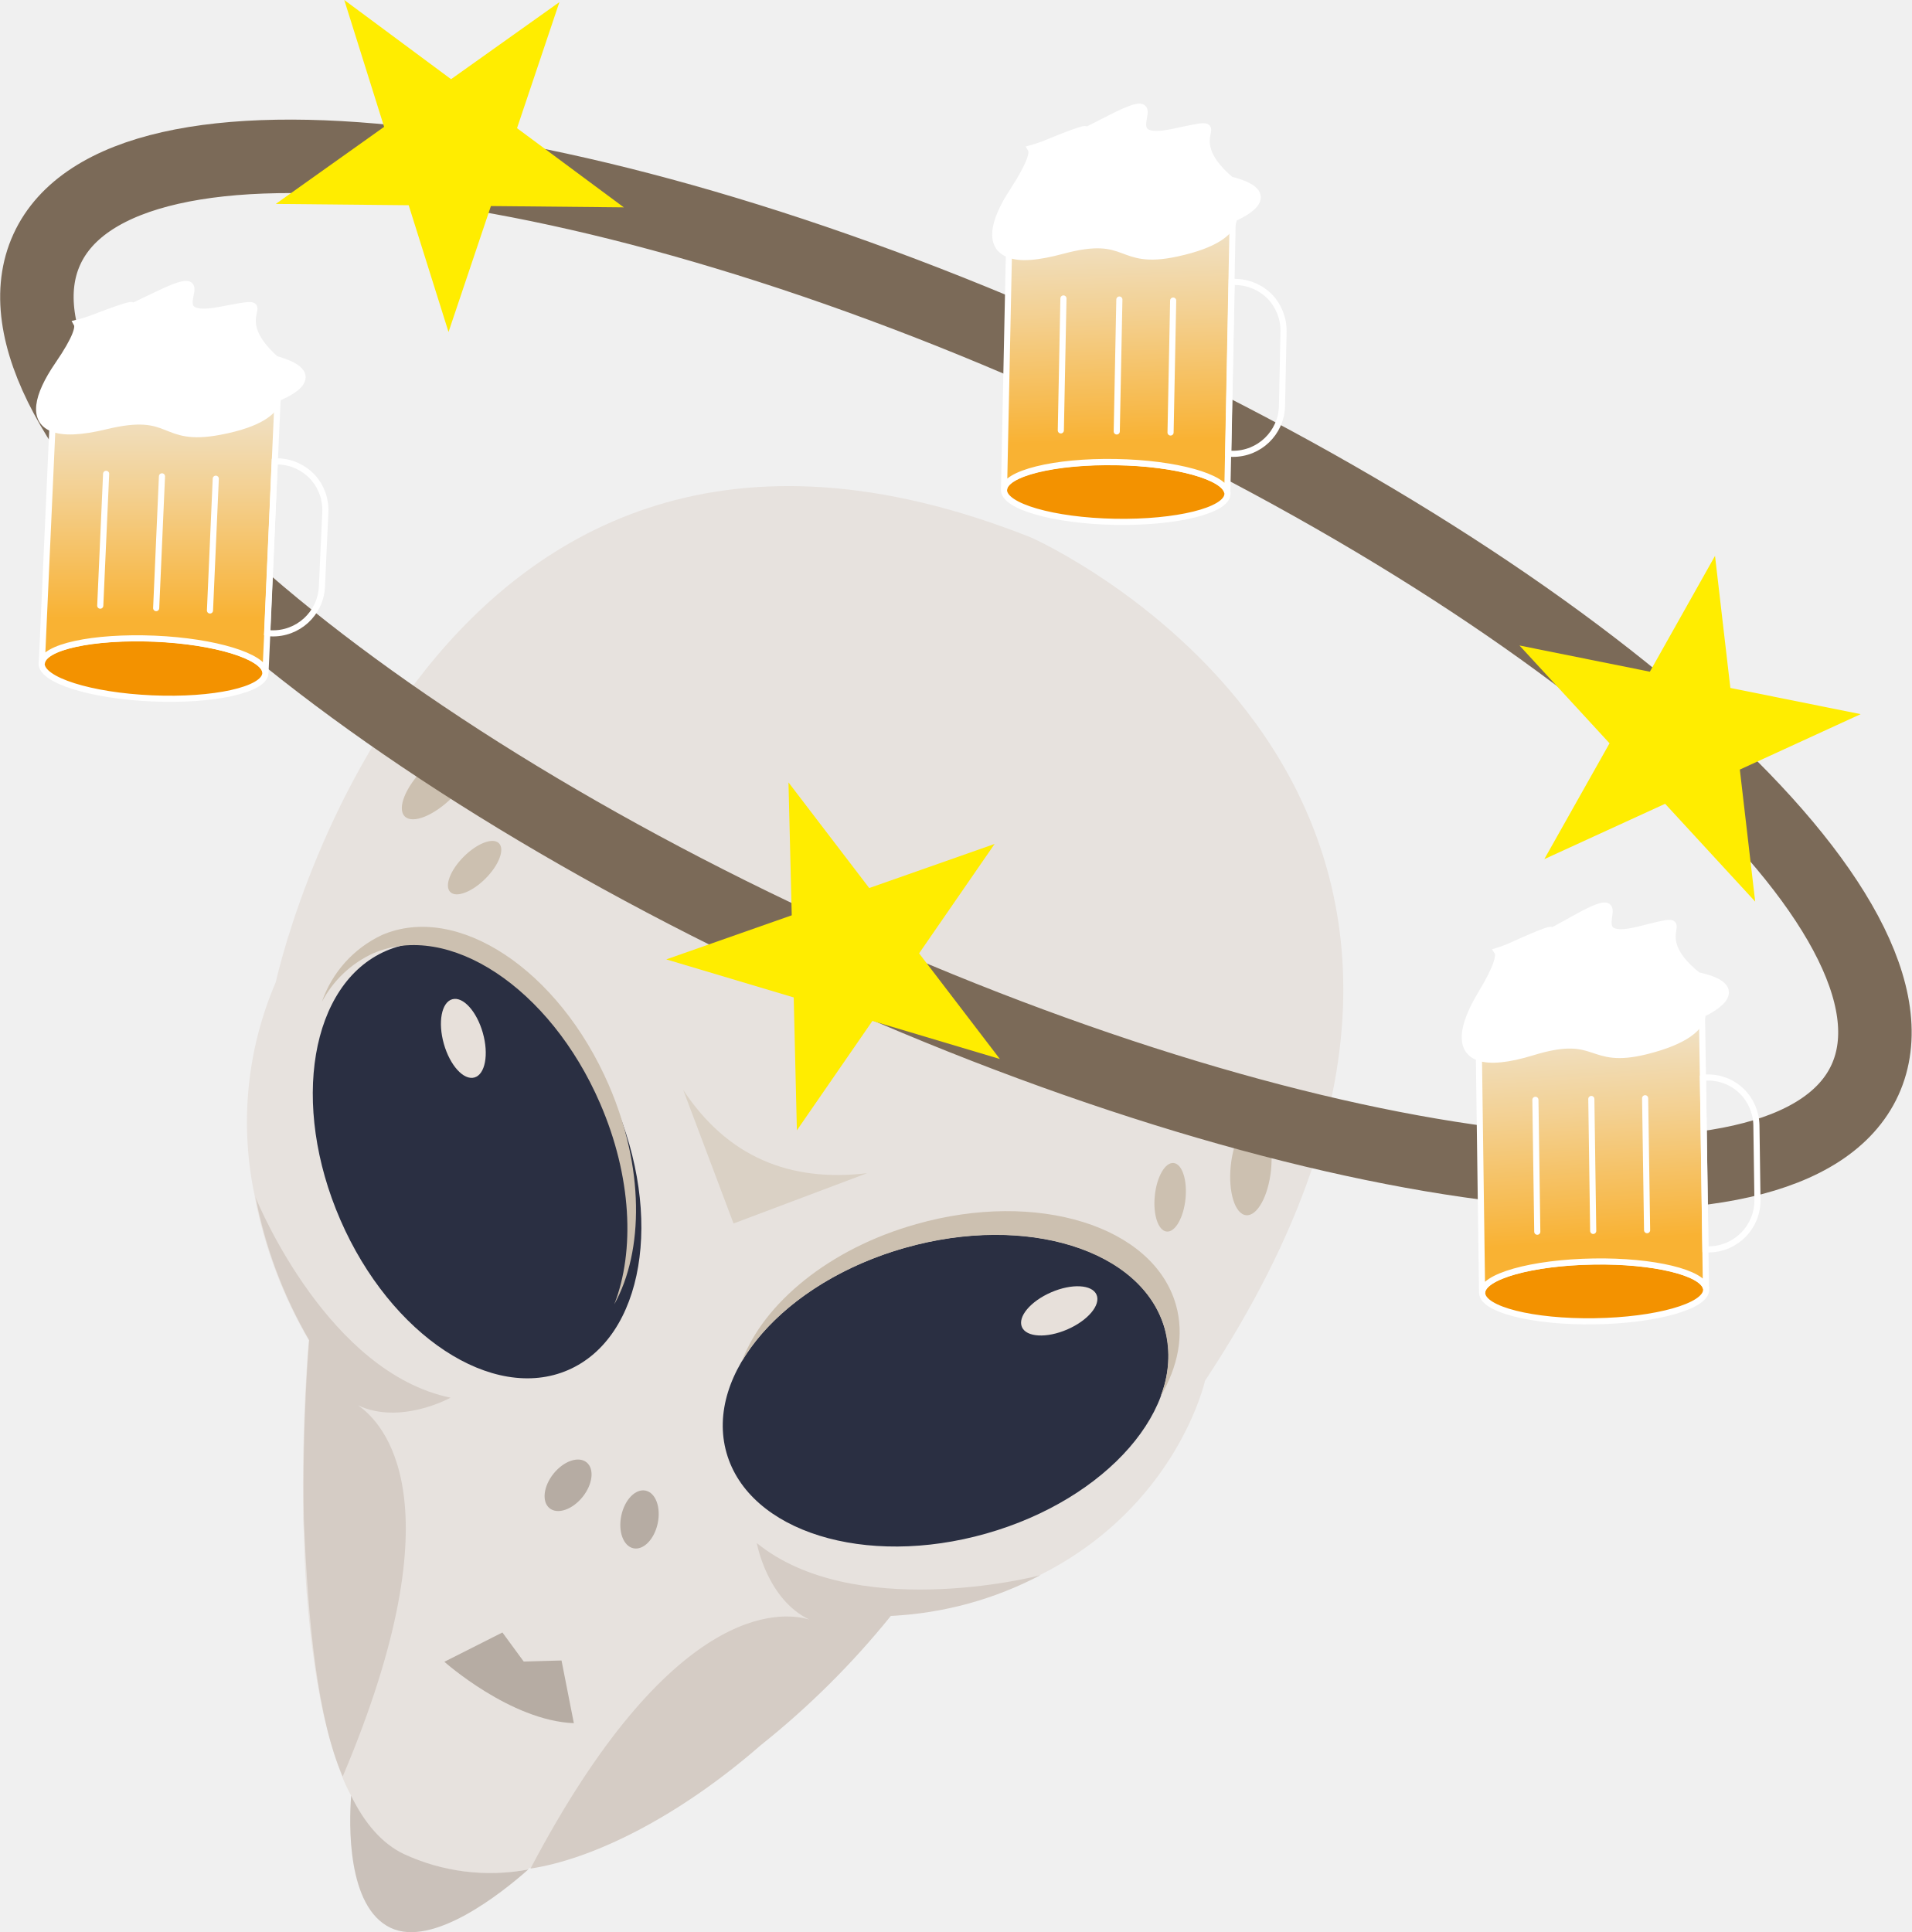
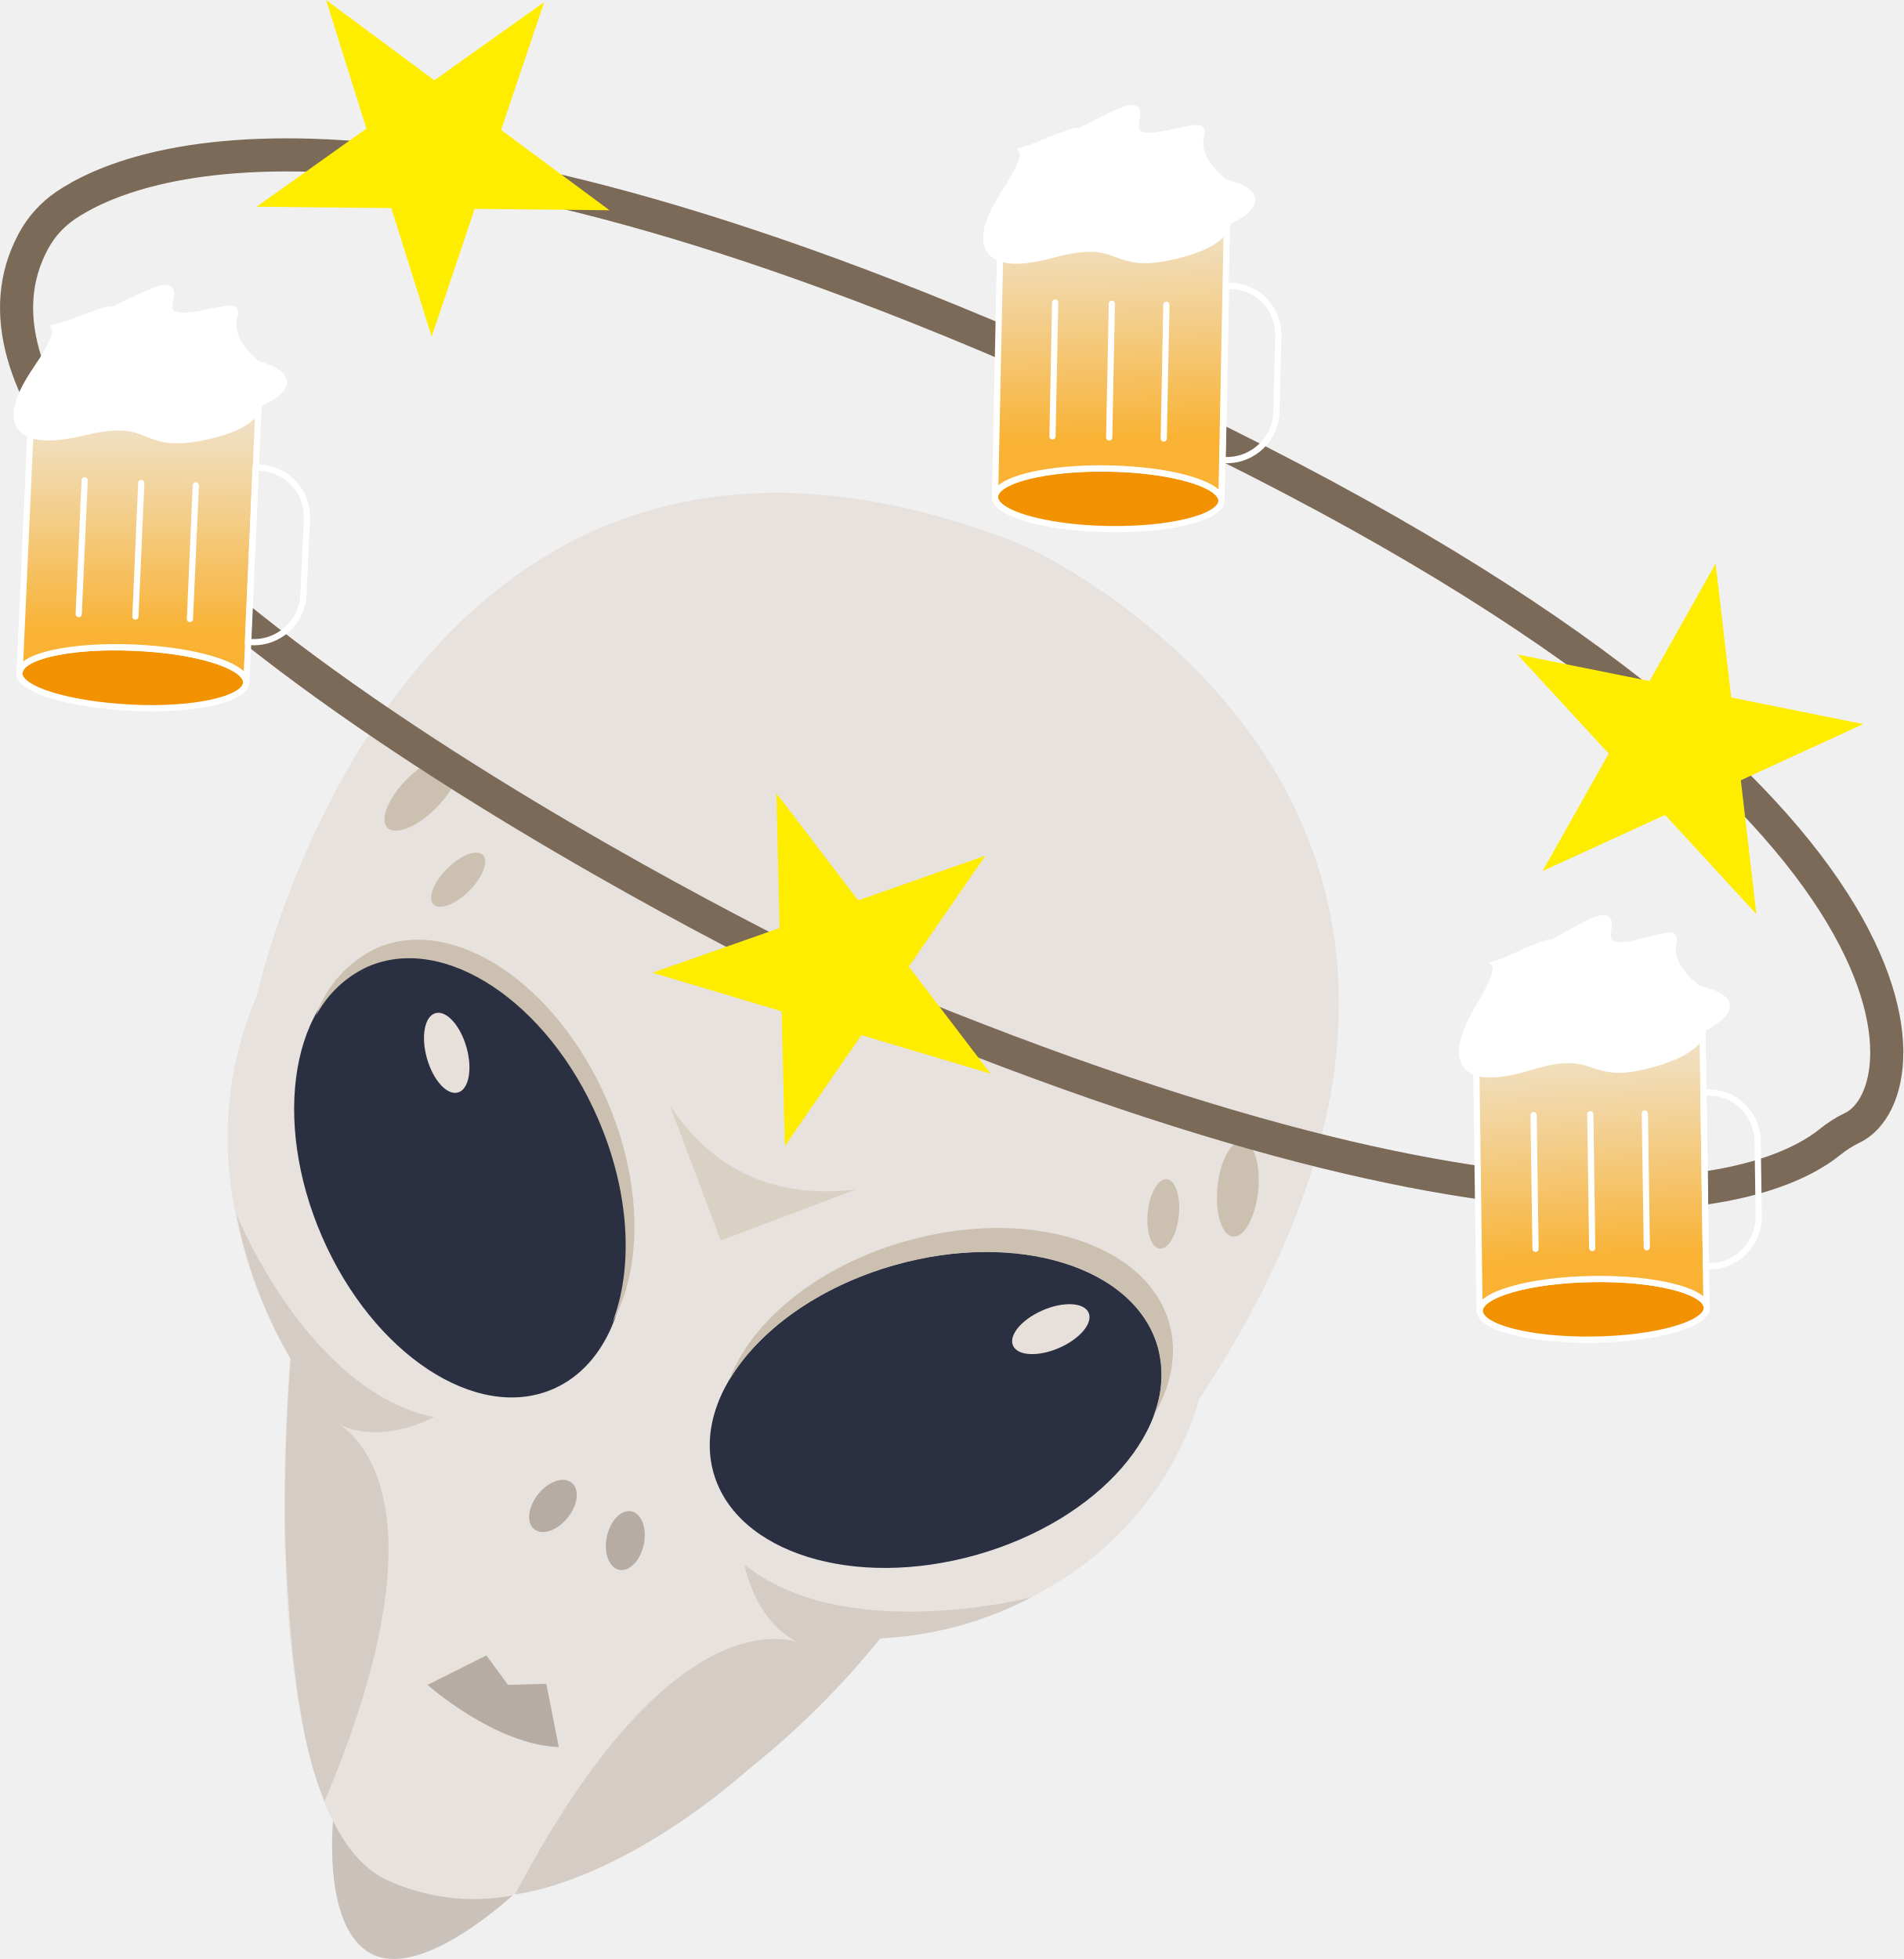
- <svg xmlns="http://www.w3.org/2000/svg" xmlns:xlink="http://www.w3.org/1999/xlink" id="alien-head" viewBox="0 0 234.14 236.66">
+ <svg xmlns="http://www.w3.org/2000/svg" xmlns:xlink="http://www.w3.org/1999/xlink" id="alien-head" viewBox="0 0 229.97 236.68">
  <defs>
-     <style>.alienHead-1{fill:#e7e2de;}.alienHead-2{fill:#2a2f42;}.alienHead-3{fill:#ccc0b0;}.alienHead-4{fill:#dad1c5;}.alienHead-5{fill:#b6aca3;}.alienHead-6{fill:#e7e0da;}.alienHead-7{fill:#d5ccc5;}.alienHead-8{fill:#cac1ba;}.alienHead-12,.alienHead-14,.alienHead-9{fill:none;}.alienHead-9{stroke:#7b6a58;stroke-width:9px;}.alienHead-10,.alienHead-11,.alienHead-12,.alienHead-13,.alienHead-14,.alienHead-15,.alienHead-16,.alienHead-9{stroke-miterlimit:10;}.alienHead-10{fill:#f39200;}.alienHead-10,.alienHead-11,.alienHead-12,.alienHead-13,.alienHead-14,.alienHead-15,.alienHead-16{stroke:#fff;}.alienHead-10,.alienHead-11,.alienHead-12,.alienHead-14,.alienHead-15,.alienHead-16{stroke-width:0.75px;}.alienHead-11{fill:url(#linear-gradient);}.alienHead-13{fill:#fff;}.alienHead-14{stroke-linecap:round;}.alienHead-15{fill:url(#linear-gradient-2);}.alienHead-16{fill:url(#linear-gradient-3);}.alienHead-17{fill:#ffed00;}</style>
-     <linearGradient id="linear-gradient" x1="298.93" y1="270.61" x2="304.53" y2="225.33" gradientTransform="translate(2.54 9.17) rotate(-7.08)" gradientUnits="userSpaceOnUse">
+     <style>.alienHead-1{fill:#e7e2de;}.alienHead-2{fill:#2a2f42;}.alienHead-3{fill:#ccc0b0;}.alienHead-4{fill:#dad1c5;}.alienHead-5{fill:#b6aca3;}.alienHead-6{fill:#e7e0da;}.alienHead-7{fill:#d5ccc5;}.alienHead-8{fill:#cac1ba;}.alienHead-12,.alienHead-14,.alienHead-9{fill:none;}.alienHead-9{stroke:#7b6a58;stroke-miterlimit:10;stroke-width:4px;}.alienHead-10{fill:#f39200;}.alienHead-10,.alienHead-11,.alienHead-12,.alienHead-13,.alienHead-14,.alienHead-15,.alienHead-16{stroke:#fff;stroke-miterlimit:10;}.alienHead-10,.alienHead-11,.alienHead-12,.alienHead-14,.alienHead-15,.alienHead-16{stroke-width:0.75px;}.alienHead-11{fill:url(#headGradient);}.alienHead-13{fill:#fff;}.alienHead-14{stroke-linecap:round;}.alienHead-15{fill:url(#headGradient-2);}.alienHead-16{fill:url(#headGradient-3);}.alienHead-17{fill:#ffed00;}</style>
+     <linearGradient id="headGradient" x1="274.59" y1="-69.32" x2="280.19" y2="-24.04" gradientTransform="matrix(0.99, -0.12, -0.12, -0.99, -261.48, 49.93)" gradientUnits="userSpaceOnUse">
      <stop offset="0.2" stop-color="#f9b233" />
      <stop offset="0.29" stop-color="#f7ba4d" />
      <stop offset="0.54" stop-color="#f3d091" />
      <stop offset="0.75" stop-color="#f0e0c3" />
      <stop offset="0.91" stop-color="#eee9e1" />
      <stop offset="1" stop-color="#ededed" />
    </linearGradient>
-     <linearGradient id="linear-gradient-2" x1="491.87" y1="267.69" x2="497.47" y2="222.4" gradientTransform="translate(-23.06 143.02) rotate(-10.44)" xlink:href="#linear-gradient" />
-     <linearGradient id="linear-gradient-3" x1="398.35" y1="202.61" x2="403.95" y2="157.33" gradientTransform="translate(26.61 77.53) rotate(-8.48)" xlink:href="#linear-gradient" />
+     <linearGradient id="headGradient-2" x1="454.43" y1="-82.36" x2="460.03" y2="-37.07" gradientTransform="matrix(0.98, -0.18, -0.18, -0.98, -265.66, 162.5)" xlink:href="#headGradient" />
+     <linearGradient id="headGradient-3" x1="368.64" y1="-8.06" x2="374.24" y2="37.22" gradientTransform="matrix(0.99, -0.15, -0.15, -0.99, -228.34, 109.57)" xlink:href="#headGradient" />
  </defs>
  <g id="head">
-     <path class="alienHead-1" d="M383,373.88,377.73,385a25.14,25.14,0,0,1-15.28-1.87c-2.66-1.27-4.81-3.79-6.44-7.13l5.76-12.13a11.78,11.78,0,0,1,15.63-5.58,11.6,11.6,0,0,1,6,6.67A11.76,11.76,0,0,1,383,373.88Z" transform="translate(-313.02 -156)" />
-     <path class="alienHead-1" d="M460.62,325.14s-3.4,15.33-20.15,23.76c-.27.15-.6.32-1,.48a52.17,52.17,0,0,1-17,4.53c-.13,0-.25,0-.3,0a.59.59,0,0,1-.13,0c-.1.12-.38.47-.85,1-.18.21-.42.46-.64.76-5.12,5.8-22.54,24.33-40.45,28.7l-1.28.29c-.31.06-.62.12-.89.15a.49.49,0,0,1-.23.06l0,0a25.14,25.14,0,0,1-15.28-1.87c-2.66-1.27-4.81-3.79-6.44-7.13l0,0a22.22,22.22,0,0,1-1.07-2.3A58.5,58.5,0,0,1,352,362.7c0-.23-.07-.44-.13-.67a128.93,128.93,0,0,1-1.61-17.54c0-.79-.09-1.63-.1-2.45-.22-12,.68-21.87.68-21.87a55.39,55.39,0,0,1-6.59-17.46v-.08a43.35,43.35,0,0,1,2.55-26.32s18.15-84,92.49-54.48C439.32,221.83,508.64,252.46,460.62,325.14Z" transform="translate(-313.02 -156)" />
-     <ellipse class="alienHead-2" cx="369.82" cy="298.38" rx="18.2" ry="27.9" transform="matrix(0.92, -0.4, 0.4, 0.92, -401.15, 15.57)" />
-     <path class="alienHead-3" d="M358.73,272.78c9.23-4,21.67,4.23,27.79,18.37,3.88,8.94,4.29,18.09,1.74,24.63,3.65-6.57,3.67-16.85-.67-26.87-6.13-14.14-18.57-22.36-27.8-18.37a14.15,14.15,0,0,0-7.35,8.2A13.38,13.38,0,0,1,358.73,272.78Z" transform="translate(-313.02 -156)" />
-     <ellipse class="alienHead-2" cx="428.84" cy="326.37" rx="27.9" ry="18.2" transform="translate(-385.81 -26.58) rotate(-15.84)" />
-     <path class="alienHead-3" d="M423.87,308.86c14.82-4.21,29.06.22,31.81,9.9a13.15,13.15,0,0,1-.52,8.31c2.16-3.65,2.94-7.55,1.9-11.23-2.75-9.67-17-14.1-31.81-9.89-10.67,3-18.7,9.7-21.36,16.8C407.43,316.78,414.68,311.46,423.87,308.86Z" transform="translate(-313.02 -156)" />
-     <ellipse class="alienHead-3" cx="366.71" cy="251.84" rx="5.83" ry="2.48" transform="translate(-383.6 177.56) rotate(-45.06)" />
-     <ellipse class="alienHead-3" cx="371.15" cy="262.24" rx="4.22" ry="1.89" transform="translate(-389.66 183.76) rotate(-45.06)" />
-     <ellipse class="alienHead-3" cx="466.23" cy="299.04" rx="5.83" ry="2.48" transform="translate(-191.48 576.62) rotate(-84.19)" />
-     <ellipse class="alienHead-3" cx="456.34" cy="302.64" rx="4.22" ry="1.89" transform="translate(-203.95 570.02) rotate(-84.19)" />
-     <path class="alienHead-4" d="M419.23,299.71l-16.36,6.16-6.16-16.35C402.12,297.7,409.74,300.84,419.23,299.71Z" transform="translate(-313.02 -156)" />
-     <path class="alienHead-5" d="M383.31,367.08c-7.76-.3-15.86-7.52-15.86-7.52l7.11-3.59,2.61,3.56,4.63-.13Z" transform="translate(-313.02 -156)" />
-     <ellipse class="alienHead-5" cx="382.61" cy="337.97" rx="3.61" ry="2.28" transform="translate(-433.63 267.91) rotate(-51.15)" />
-     <ellipse class="alienHead-5" cx="391.36" cy="342.12" rx="3.61" ry="2.28" transform="translate(-337.08 498.6) rotate(-78.11)" />
-     <ellipse class="alienHead-6" cx="369.77" cy="283.22" rx="2.48" ry="4.98" transform="translate(-376.28 -44.34) rotate(-15.84)" />
-     <ellipse class="alienHead-6" cx="442.76" cy="316.58" rx="4.98" ry="2.48" transform="translate(-402.37 46.06) rotate(-23.42)" />
-     <path class="alienHead-7" d="M355,373.61c-3-6.82-4.24-18.29-4.76-31.56-.22-12,.65-21.89.65-21.89a55.78,55.78,0,0,1-6.55-17.46c.45,1.13,9,21.44,23.87,24.51,0,0-6.14,3.4-11.35.93C359.88,330.2,369.35,339.69,355,373.61Z" transform="translate(-313.02 -156)" />
-     <path class="alienHead-7" d="M378,384.89c7.48-1.13,17.92-6.15,28.2-15.11a102.75,102.75,0,0,0,15.94-15.84,43.88,43.88,0,0,0,18.34-5c-1.16.36-23,5.63-34.76-3.92,0,0,1.24,6.91,6.46,9.38C408.65,353.3,395.16,352.29,378,384.89Z" transform="translate(-313.02 -156)" />
-     <path class="alienHead-8" d="M377.73,385l0,0c-3.23,2.87-11.68,9.61-16.87,7.15-5.38-2.56-5.09-12.8-4.83-16.18,1.63,3.34,3.78,5.86,6.44,7.13A25.14,25.14,0,0,0,377.73,385Z" transform="translate(-313.02 -156)" />
+     <path class="alienHead-1" d="M70,217.88,64.71,229a25.11,25.11,0,0,1-15.28-1.87c-2.66-1.27-4.81-3.79-6.44-7.13l5.76-12.13a11.78,11.78,0,0,1,15.63-5.58,11.6,11.6,0,0,1,6,6.67A11.79,11.79,0,0,1,70,217.88Z" transform="translate(-2.77 0)" />
+     <path class="alienHead-1" d="M147.6,169.14s-3.4,15.33-20.15,23.76a8.63,8.63,0,0,1-1,.48,52.31,52.31,0,0,1-17,4.53H109c-.1.12-.38.47-.85,1-.18.21-.42.46-.64.76-5.12,5.8-22.54,24.33-40.45,28.7l-1.28.29c-.31.06-.62.12-.89.15a.46.46,0,0,1-.23.06h0A25.11,25.11,0,0,1,49.4,227c-2.66-1.27-4.81-3.79-6.44-7.13h0a21.8,21.8,0,0,1-1.07-2.3A58.33,58.33,0,0,1,39,206.7a2.65,2.65,0,0,0-.13-.67,128.78,128.78,0,0,1-1.61-17.54c0-.79-.09-1.63-.1-2.45-.22-12,.68-21.87.68-21.87a55.32,55.32,0,0,1-6.59-17.46v-.08a43.37,43.37,0,0,1,2.55-26.32s18.15-84,92.49-54.48C126.3,65.83,195.62,96.46,147.6,169.14Z" transform="translate(-2.77 0)" />
+     <ellipse class="alienHead-2" cx="58.44" cy="142.15" rx="18.26" ry="27.99" transform="translate(-54.61 35.09) rotate(-23.5)" />
+     <path class="alienHead-3" d="M47.23,116.78c9.23-4,21.67,4.23,27.79,18.37,3.88,8.94,4.29,18.09,1.74,24.63,3.65-6.57,3.67-16.85-.67-26.87-6.13-14.14-18.57-22.36-27.8-18.37a14.15,14.15,0,0,0-7.35,8.2A13.37,13.37,0,0,1,47.23,116.78Z" transform="translate(-2.77 0)" />
+     <ellipse class="alienHead-2" cx="115.83" cy="170.34" rx="27.9" ry="18.2" transform="translate(-44.87 38.08) rotate(-15.84)" />
+     <path class="alienHead-3" d="M110.85,152.86c14.82-4.21,29.06.22,31.81,9.9a13.15,13.15,0,0,1-.52,8.31c2.16-3.65,2.94-7.55,1.9-11.23-2.75-9.67-17-14.1-31.81-9.89-10.67,3-18.7,9.7-21.36,16.8C94.41,160.78,101.66,155.46,110.85,152.86Z" transform="translate(-2.77 0)" />
+     <ellipse class="alienHead-3" cx="53.7" cy="95.88" rx="5.83" ry="2.48" transform="translate(-54.87 66.16) rotate(-45.06)" />
+     <ellipse class="alienHead-3" cx="58.13" cy="106.28" rx="4.22" ry="1.89" transform="translate(-60.93 72.36) rotate(-45.06)" />
+     <ellipse class="alienHead-3" cx="153.22" cy="143.06" rx="5.83" ry="2.48" transform="matrix(0.1, -0.99, 0.99, 0.1, -7.39, 281.01)" />
+     <ellipse class="alienHead-3" cx="143.33" cy="146.66" rx="4.22" ry="1.89" transform="translate(-19.86 274.41) rotate(-84.19)" />
+     <path class="alienHead-4" d="M106.21,143.71l-16.36,6.16-6.16-16.35C89.1,141.7,96.72,144.84,106.21,143.71Z" transform="translate(-2.77 0)" />
+     <path class="alienHead-5" d="M70.29,211.08c-7.76-.3-15.86-7.52-15.86-7.52L61.54,200l2.61,3.56,4.63-.13Z" transform="translate(-2.77 0)" />
+     <ellipse class="alienHead-5" cx="69.58" cy="181.94" rx="3.61" ry="2.28" transform="translate(-118.53 122) rotate(-51.15)" />
+     <ellipse class="alienHead-5" cx="78.33" cy="186.12" rx="3.61" ry="2.28" transform="translate(-122.71 224.43) rotate(-78.11)" />
+     <ellipse class="alienHead-6" cx="56.75" cy="127.2" rx="2.48" ry="4.98" transform="translate(-35.34 20.32) rotate(-15.84)" />
+     <ellipse class="alienHead-6" cx="129.74" cy="160.58" rx="4.98" ry="2.48" transform="translate(-55.91 64.8) rotate(-23.42)" />
+     <path class="alienHead-7" d="M42,217.61c-3-6.82-4.24-18.29-4.76-31.56-.22-12,.65-21.89.65-21.89a55.72,55.72,0,0,1-6.55-17.46c.45,1.13,9,21.44,23.87,24.51,0,0-6.14,3.4-11.35.93C46.86,174.2,56.33,183.69,42,217.61Z" transform="translate(-2.77 0)" />
+     <path class="alienHead-7" d="M65,228.89c7.48-1.13,17.92-6.15,28.2-15.11a102.48,102.48,0,0,0,15.94-15.84,43.85,43.85,0,0,0,18.34-5c-1.16.36-23,5.63-34.76-3.92,0,0,1.24,6.91,6.46,9.38C95.63,197.3,82.14,196.29,65,228.89Z" transform="translate(-2.77 0)" />
+     <path class="alienHead-8" d="M64.71,229h0c-3.23,2.87-11.68,9.61-16.87,7.15-5.38-2.56-5.09-12.8-4.83-16.18,1.63,3.34,3.78,5.86,6.44,7.13A25.12,25.12,0,0,0,64.71,229Z" transform="translate(-2.77 0)" />
  </g>
-   <ellipse id="alien-circle" class="alienHead-9" cx="430.09" cy="237.37" rx="39.47" ry="122.42" transform="translate(-277.52 374) rotate(-65.45)" />
+   <path id="alien-circle" class="alienHead-9" d="M6.8,29.15a12.23,12.23,0,0,1,3.87-4.31c8.09-5.49,38.92-17.71,126.5,22.38,101.34,46.38,98.63,84.68,89.39,89.05a13.47,13.47,0,0,0-2.69,1.71c-5.83,4.74-32.68,18.51-123.18-20.66C100.69,117.32-11.55,63.23,6.8,29.15Z" transform="translate(-2.77 0)" />
  <g id="beer3">
-     <path class="alienHead-10" d="M345.52,238.32v.18c-.14,2-6.32,3.38-13.87,3.05s-13.61-2.25-13.53-4.28,6.29-3.37,13.86-3.05C339.33,234.54,345.27,236.37,345.52,238.32Z" transform="translate(-313.02 -156)" />
-     <path class="alienHead-11" d="M347,205.4l-.32,7.14-.92,21-.22,4.8c-.25-1.95-6.19-3.78-13.54-4.1-7.57-.32-13.77,1-13.86,3.05l1.3-28.92c1.29.55,3.47.49,6.56-.26,8.44-2.05,6.61,2.07,14,.67,5-.95,6.42-2.49,6.8-3.38Z" transform="translate(-313.02 -156)" />
-     <polyline class="alienHead-12" points="6.4 52.36 6.58 48.19 33.76 49.39" />
-     <path class="alienHead-13" d="M346.93,204.67a1.25,1.25,0,0,1-.15.71c-.38.89-1.8,2.43-6.81,3.38-7.38,1.41-5.54-2.72-14-.67-3.09.75-5.27.82-6.56.26-2.24-.94-1.89-3.68.82-7.63,2.27-3.31,2.55-4.63,2.31-5.07a15.24,15.24,0,0,0,2.07-.66c5.47-2.09,4.57-1.45,4.41-1.26.1,0,.8-.35,3.63-1.7,8.17-3.87-1.08,3.65,7.34,2.05s0,0,6.74,6C353.88,202.09,346.93,204.67,346.93,204.67Z" transform="translate(-313.02 -156)" />
-     <line class="alienHead-14" x1="12.28" y1="74.19" x2="13" y2="58.04" />
-     <line class="alienHead-14" x1="19.13" y1="74.49" x2="19.84" y2="58.35" />
-     <line class="alienHead-14" x1="25.72" y1="74.78" x2="26.43" y2="58.64" />
-     <path class="alienHead-14" d="M352.87,218.73l-.42,9.16a6,6,0,0,1-6.21,5.69,2.2,2.2,0,0,1-.5-.06l.93-21a1.45,1.45,0,0,1,.51,0,6,6,0,0,1,4.13,1.91A6,6,0,0,1,352.87,218.73Z" transform="translate(-313.02 -156)" />
+     <path class="alienHead-10" d="M32.5,82.32v.18c-.14,2-6.32,3.38-13.87,3S5,83.3,5.1,81.27s6.29-3.37,13.86-3C26.31,78.54,32.25,80.37,32.5,82.32Z" transform="translate(-2.77 0)" />
+     <path class="alienHead-11" d="M34,49.4l-.32,7.14-.92,21-.22,4.8c-.25-2-6.19-3.78-13.54-4.1-7.57-.32-13.77,1-13.86,3.05l1.3-28.92c1.29.55,3.47.49,6.56-.26,8.44-2,6.61,2.07,14,.67,5-1,6.42-2.49,6.8-3.38Z" transform="translate(-2.77 0)" />
+     <polyline class="alienHead-12" points="3.63 52.36 3.81 48.19 30.98 49.39" />
+     <path class="alienHead-13" d="M33.91,48.67a1.25,1.25,0,0,1-.15.71c-.38.89-1.8,2.43-6.81,3.38-7.38,1.41-5.54-2.72-14-.67-3.09.75-5.27.82-6.56.26-2.24-.94-1.89-3.68.82-7.63,2.27-3.31,2.55-4.63,2.31-5.07A15.09,15.09,0,0,0,11.59,39c5.47-2.09,4.57-1.45,4.41-1.26.1,0,.8-.35,3.63-1.7,8.17-3.87-1.08,3.65,7.34,2s0,0,6.74,6C40.86,46.09,33.91,48.67,33.91,48.67Z" transform="translate(-2.77 0)" />
+     <line class="alienHead-14" x1="9.51" y1="74.19" x2="10.23" y2="58.04" />
+     <line class="alienHead-14" x1="16.36" y1="74.49" x2="17.07" y2="58.35" />
+     <line class="alienHead-14" x1="22.95" y1="74.78" x2="23.66" y2="58.64" />
+     <path class="alienHead-14" d="M39.85,62.73l-.42,9.16a6,6,0,0,1-6.21,5.69,2.07,2.07,0,0,1-.5-.06l.93-21a1.46,1.46,0,0,1,.51,0,5.93,5.93,0,0,1,5.69,6.21Z" transform="translate(-2.77 0)" />
  </g>
  <g id="beer2">
-     <path class="alienHead-10" d="M522,313.81V314c0,2-6.11,3.74-13.67,3.85s-13.72-1.44-13.76-3.47,6.09-3.74,13.67-3.86C515.58,310.4,521.62,311.88,522,313.81Z" transform="translate(-313.02 -156)" />
-     <path class="alienHead-15" d="M521.5,280.86l.11,7.15.3,21,.07,4.81c-.36-1.93-6.4-3.41-13.75-3.29-7.58.12-13.69,1.84-13.67,3.86l-.39-28.95c1.32.47,3.49.28,6.53-.65,8.31-2.54,6.72,1.68,14-.15,4.94-1.24,6.27-2.87,6.6-3.77Z" transform="translate(-313.02 -156)" />
-     <polyline class="alienHead-12" points="181.15 129.43 181.08 125.26 208.28 124.86" />
-     <path class="alienHead-13" d="M521.42,280.14a1.31,1.31,0,0,1-.12.72c-.32.9-1.65,2.53-6.59,3.77-7.29,1.84-5.7-2.39-14,.15-3,.93-5.21,1.12-6.54.65-2.29-.82-2.1-3.57.38-7.67,2.07-3.43,2.27-4.77,2-5.19a15.5,15.5,0,0,0,2-.79c5.34-2.4,4.48-1.71,4.33-1.52.1,0,.78-.39,3.52-1.9,7.94-4.35-.86,3.7,7.45,1.61s0,0,7.09,5.61C528.2,277.16,521.42,280.14,521.42,280.14Z" transform="translate(-313.02 -156)" />
-     <line class="alienHead-14" x1="188.3" y1="150.88" x2="188.07" y2="134.72" />
-     <line class="alienHead-14" x1="195.15" y1="150.78" x2="194.92" y2="134.62" />
-     <line class="alienHead-14" x1="201.75" y1="150.69" x2="201.51" y2="134.53" />
-     <path class="alienHead-14" d="M528.16,293.83l.13,9.16a6,6,0,0,1-5.87,6.05,2.13,2.13,0,0,1-.5,0l-.31-21a1.45,1.45,0,0,1,.51-.05,5.9,5.9,0,0,1,4.24,1.67A6,6,0,0,1,528.16,293.83Z" transform="translate(-313.02 -156)" />
+     <path class="alienHead-10" d="M209,157.81V158c0,2-6.11,3.74-13.67,3.85s-13.72-1.44-13.76-3.47,6.09-3.74,13.67-3.86C202.56,154.4,208.6,155.88,209,157.81Z" transform="translate(-2.77 0)" />
+     <path class="alienHead-15" d="M208.48,124.86l.11,7.15.3,21,.07,4.81c-.36-1.93-6.4-3.41-13.75-3.29-7.58.12-13.69,1.84-13.67,3.86l-.39-28.95c1.32.47,3.49.28,6.53-.65,8.31-2.54,6.72,1.68,14-.15,4.94-1.24,6.27-2.87,6.6-3.77Z" transform="translate(-2.77 0)" />
+     <polyline class="alienHead-12" points="178.38 129.43 178.31 125.26 205.5 124.86" />
+     <path class="alienHead-13" d="M208.4,124.14a1.27,1.27,0,0,1-.12.72c-.32.9-1.65,2.53-6.59,3.77-7.29,1.84-5.7-2.39-14,.15-3,.93-5.21,1.12-6.54.65-2.29-.82-2.1-3.57.38-7.67,2.07-3.43,2.27-4.77,2-5.19a16.29,16.29,0,0,0,2-.79c5.34-2.4,4.48-1.71,4.33-1.52.1,0,.78-.39,3.52-1.9,7.94-4.35-.86,3.7,7.45,1.61s0,0,7.09,5.61C215.18,121.16,208.4,124.14,208.4,124.14Z" transform="translate(-2.77 0)" />
+     <line class="alienHead-14" x1="185.53" y1="150.88" x2="185.3" y2="134.72" />
+     <line class="alienHead-14" x1="192.38" y1="150.78" x2="192.15" y2="134.62" />
+     <line class="alienHead-14" x1="198.98" y1="150.69" x2="198.74" y2="134.53" />
+     <path class="alienHead-14" d="M215.14,137.83l.13,9.16a6,6,0,0,1-5.87,6,2.09,2.09,0,0,1-.5,0l-.31-21a1.48,1.48,0,0,1,.51,0,5.92,5.92,0,0,1,4.24,1.67A6,6,0,0,1,215.14,137.83Z" transform="translate(-2.77 0)" />
  </g>
  <g id="beer1">
-     <path class="alienHead-10" d="M463.37,216.35v.18c-.09,2-6.23,3.53-13.79,3.39S435.92,218,436,216s6.21-3.52,13.79-3.38C457.09,212.72,463.08,214.41,463.37,216.35Z" transform="translate(-313.02 -156)" />
-     <path class="alienHead-16" d="M464,183.4l-.14,7.15-.41,21-.1,4.81c-.29-1.94-6.28-3.63-13.63-3.76C442.16,212.45,436,214,436,216l.6-28.94c1.3.52,3.48.4,6.55-.43,8.39-2.25,6.65,1.92,14,.33,5-1.07,6.36-2.64,6.72-3.54Z" transform="translate(-313.02 -156)" />
-     <polyline class="alienHead-12" points="123.53 31.03 123.61 26.86 150.8 27.4" />
-     <path class="alienHead-13" d="M464,182.68a1.23,1.23,0,0,1-.13.71c-.36.9-1.75,2.47-6.73,3.54-7.34,1.59-5.6-2.58-14-.33-3.08.83-5.25,1-6.56.43-2.26-.89-2-3.64.65-7.65,2.18-3.36,2.43-4.69,2.18-5.12a15.9,15.9,0,0,0,2.05-.72c5.42-2.22,4.54-1.55,4.38-1.37.1,0,.78-.36,3.58-1.78,8.08-4.07-1,3.67,7.39,1.87s0,0,6.89,5.85C470.85,179.93,464,182.68,464,182.68Z" transform="translate(-313.02 -156)" />
-     <line class="alienHead-14" x1="129.94" y1="52.72" x2="130.26" y2="36.56" />
-     <line class="alienHead-14" x1="136.79" y1="52.85" x2="137.11" y2="36.69" />
-     <line class="alienHead-14" x1="143.38" y1="52.98" x2="143.7" y2="36.82" />
-     <path class="alienHead-14" d="M470.24,196.59l-.19,9.16a6,6,0,0,1-6.08,5.84,1.73,1.73,0,0,1-.5-.05l.42-21a1.45,1.45,0,0,1,.51,0,6,6,0,0,1,4.18,1.81A6.05,6.05,0,0,1,470.24,196.59Z" transform="translate(-313.02 -156)" />
+     <path class="alienHead-10" d="M150.35,60.35v.18c-.09,2-6.23,3.53-13.79,3.39S122.9,62,123,60s6.21-3.52,13.79-3.38C144.07,56.72,150.06,58.41,150.35,60.35Z" transform="translate(-2.77 0)" />
+     <path class="alienHead-16" d="M151,27.4l-.14,7.15-.41,21-.1,4.81c-.29-1.94-6.28-3.63-13.63-3.76C129.14,56.45,123,58,123,60l.6-28.94c1.3.52,3.48.4,6.55-.43,8.39-2.25,6.65,1.92,14,.33,5-1.07,6.36-2.64,6.72-3.54Z" transform="translate(-2.77 0)" />
+     <polyline class="alienHead-12" points="120.75 31.03 120.83 26.86 148.03 27.4" />
+     <path class="alienHead-13" d="M151,26.68a1.26,1.26,0,0,1-.13.71c-.36.9-1.75,2.47-6.73,3.54-7.34,1.59-5.6-2.58-14-.33-3.08.83-5.25,1-6.56.43-2.26-.89-2-3.64.65-7.65,2.18-3.36,2.43-4.69,2.18-5.12a15.11,15.11,0,0,0,2-.72c5.42-2.22,4.54-1.55,4.38-1.37.1,0,.78-.36,3.58-1.78,8.08-4.07-1,3.67,7.39,1.87s0,0,6.89,5.85C157.83,23.93,151,26.68,151,26.68Z" transform="translate(-2.77 0)" />
+     <line class="alienHead-14" x1="127.17" y1="52.72" x2="127.49" y2="36.56" />
+     <line class="alienHead-14" x1="134.02" y1="52.85" x2="134.34" y2="36.69" />
+     <line class="alienHead-14" x1="140.61" y1="52.98" x2="140.93" y2="36.82" />
+     <path class="alienHead-14" d="M157.22,40.59,157,49.75A6,6,0,0,1,151,55.59a1.67,1.67,0,0,1-.5-.05l.42-21a1.46,1.46,0,0,1,.51,0,6,6,0,0,1,4.18,1.81A6.06,6.06,0,0,1,157.22,40.59Z" transform="translate(-2.77 0)" />
  </g>
-   <polygon id="star3" class="alienHead-17" points="54.94 40.67 50.06 25.14 33.78 24.98 47.05 15.54 42.17 0 55.25 9.7 68.52 0.26 63.33 15.7 76.41 25.4 60.13 25.24 54.94 40.67" />
-   <polygon id="star2" class="alienHead-17" points="189.16 105.24 197.15 91.05 186.12 79.07 202.09 82.28 210.07 68.09 211.95 84.27 227.91 87.48 213.11 94.27 214.99 110.44 203.96 98.46 189.16 105.24" />
-   <polygon id="star1" class="alienHead-17" points="97.61 138.46 97.22 122.18 81.61 117.52 96.98 112.12 96.58 95.84 106.47 108.78 121.83 103.38 112.58 116.78 122.47 129.72 106.86 125.06 97.61 138.46" />
+   <polygon id="star3" class="alienHead-17" points="52.16 40.67 47.28 25.14 31 24.98 44.27 15.54 39.4 0 52.48 9.7 65.75 0.26 60.55 15.7 73.64 25.4 57.35 25.24 52.16 40.67" />
+   <polygon id="star2" class="alienHead-17" points="186.38 105.24 194.38 91.05 183.34 79.07 199.31 82.28 207.29 68.09 209.18 84.27 225.13 87.48 210.34 94.27 212.22 110.44 201.19 98.46 186.38 105.24" />
+   <polygon id="star1" class="alienHead-17" points="94.83 138.46 94.44 122.18 78.83 117.52 94.2 112.12 93.81 95.84 103.69 108.78 119.06 103.38 109.81 116.78 119.69 129.72 104.08 125.06 94.83 138.46" />
</svg>
